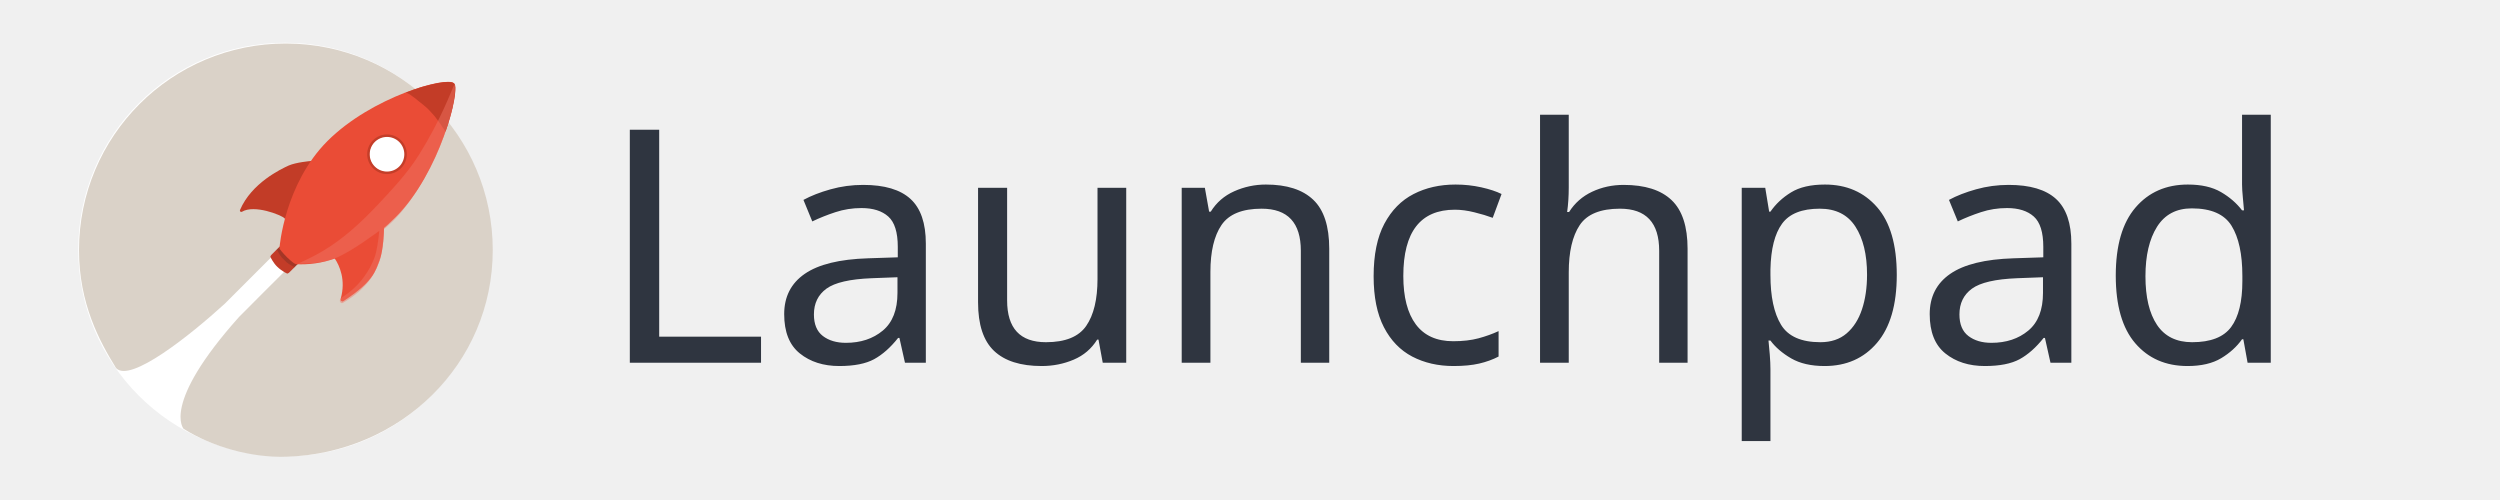
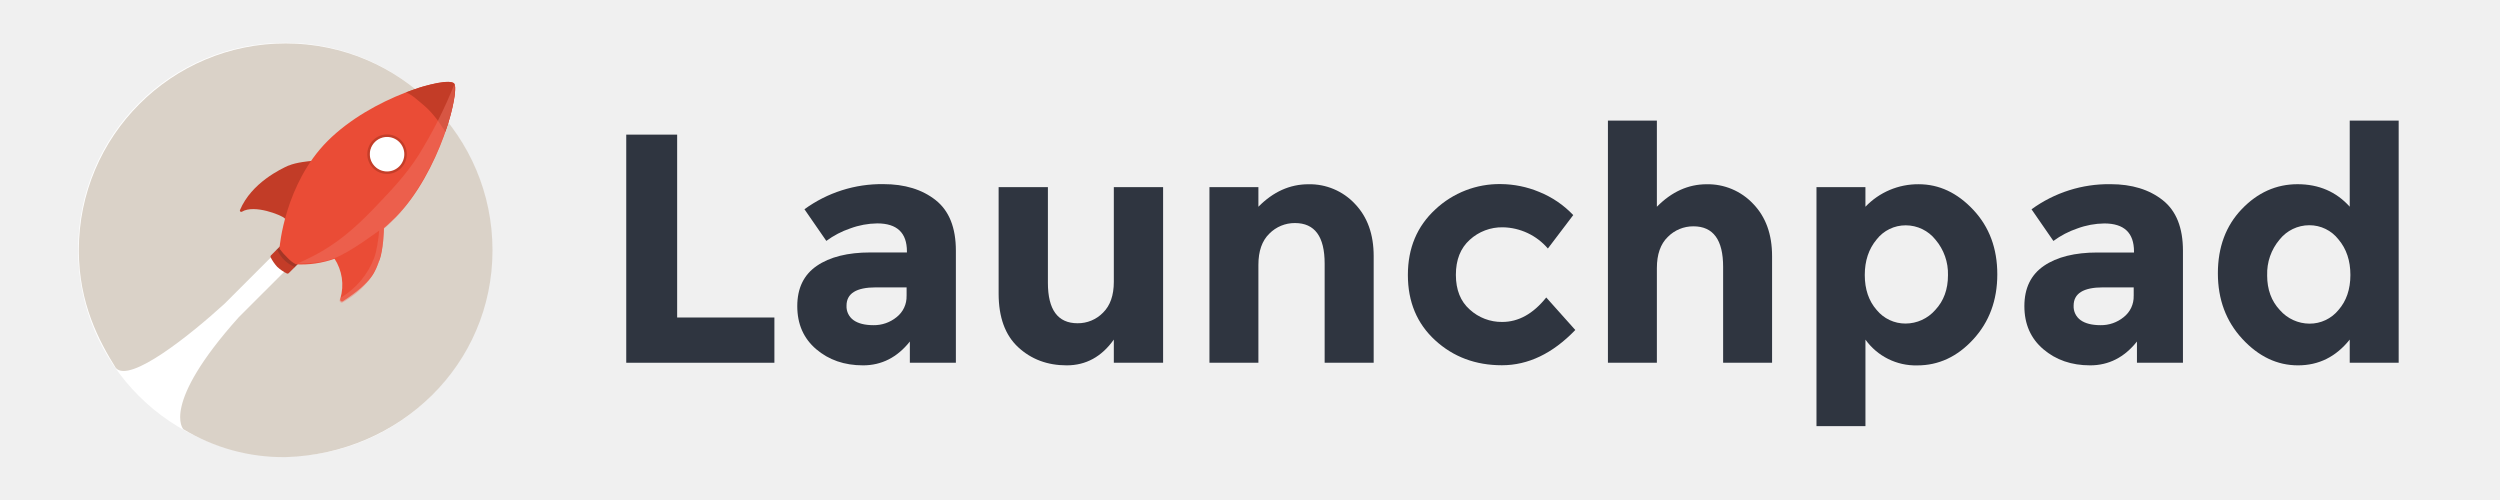
- <svg xmlns="http://www.w3.org/2000/svg" xmlns:xlink="http://www.w3.org/1999/xlink" style="enable-background:new 0 0 1000 200" xml:space="preserve" version="1.1" y="0px" x="0px" viewBox="0 0 1000 200">
-   <style type="text/css">
- 	.st0{fill:#2F3540;}
- 	.st1{fill:#FFFFFF;}
- 	.st2{fill:#DAD2C8;}
- 	.st3{fill:#C33C27;}
- 	.st4{fill:#D64C32;}
- 	.st5{fill:#EA4C36;}
- 	.st6{fill:#C23C27;}
- 	.st7{fill:#F06349;}
- 	.st8{fill:#C33C28;}
- 	.st9{fill:#C43E29;}
- 	.st10{opacity:0.2;}
- 	.st11{clip-path:url(#SVGID_23_);fill:#231F20;}
- 	.st12{opacity:0.45;fill:#EF7565;}
- 	.st13{clip-path:url(#SVGID_24_);fill:#231F20;}
- 	.st14{fill:#F2EDE4;}
- 	.st15{fill:none;stroke:#DAD2C8;stroke-miterlimit:10;}
- 	.st16{opacity:0.3;}
- 	.st17{clip-path:url(#SVGID_49_);}
- 	.st18{filter:url(#Adobe_OpacityMaskFilter);}
- 	.st19{clip-path:url(#SVGID_71_);fill:url(#SVGID_73_);}
- 	.st20{clip-path:url(#SVGID_71_);mask:url(#SVGID_72_);fill:url(#SVGID_74_);}
- 	.st21{fill:#8C8681;}
- 	.st22{fill:none;stroke:#8C8681;stroke-width:10;stroke-miterlimit:10;}
- 	.st23{fill:#A59036;}
- 	.st24{fill:#676A74;}
- 	.st25{clip-path:url(#SVGID_75_);fill:#231F20;}
- 	.st26{fill:#AA994E;}
- 	.st27{clip-path:url(#SVGID_81_);fill:#231F20;}
- 	.st28{clip-path:url(#SVGID_84_);}
- 	.st29{filter:url(#Adobe_OpacityMaskFilter_1_);}
- 	.st30{clip-path:url(#SVGID_86_);fill:url(#SVGID_88_);}
- 	.st31{clip-path:url(#SVGID_86_);mask:url(#SVGID_87_);fill:url(#SVGID_89_);}
- 	.st32{fill:none;stroke:#676A74;stroke-width:10;stroke-miterlimit:10;}
- 	.st33{clip-path:url(#SVGID_90_);fill:#231F20;}
- 	.st34{clip-path:url(#SVGID_91_);fill:#231F20;}
- 	.st35{clip-path:url(#SVGID_94_);}
- 	.st36{filter:url(#Adobe_OpacityMaskFilter_2_);}
- 	.st37{clip-path:url(#SVGID_96_);fill:url(#SVGID_98_);}
- 	.st38{clip-path:url(#SVGID_96_);mask:url(#SVGID_97_);fill:url(#SVGID_99_);}
- 	.st39{clip-path:url(#SVGID_100_);fill:#231F20;}
- 	.st40{clip-path:url(#SVGID_101_);fill:#231F20;}
- 	.st41{clip-path:url(#SVGID_104_);}
- 	.st42{filter:url(#Adobe_OpacityMaskFilter_3_);}
- 	.st43{clip-path:url(#SVGID_106_);fill:url(#SVGID_108_);}
- 	.st44{clip-path:url(#SVGID_106_);mask:url(#SVGID_107_);fill:url(#SVGID_109_);}
- 	.st45{clip-path:url(#SVGID_110_);fill:#231F20;}
- 	.st46{clip-path:url(#SVGID_111_);fill:#231F20;}
- 	.st47{fill:none;stroke:#DAD2C8;stroke-width:3;stroke-miterlimit:10;}
- 	.st48{clip-path:url(#SVGID_114_);}
- 	.st49{filter:url(#Adobe_OpacityMaskFilter_4_);}
- 	.st50{clip-path:url(#SVGID_116_);fill:url(#SVGID_118_);}
- 	.st51{clip-path:url(#SVGID_116_);mask:url(#SVGID_117_);fill:url(#SVGID_119_);}
- 	.st52{fill:none;stroke:#2F3540;stroke-width:15;stroke-miterlimit:10;}
- 	.st53{clip-path:url(#SVGID_120_);fill:#231F20;}
- 	.st54{clip-path:url(#SVGID_121_);fill:#231F20;}
- 	.st55{clip-path:url(#SVGID_124_);}
- 	.st56{filter:url(#Adobe_OpacityMaskFilter_5_);}
- 	.st57{clip-path:url(#SVGID_126_);fill:url(#SVGID_128_);}
- 	.st58{clip-path:url(#SVGID_126_);mask:url(#SVGID_127_);fill:url(#SVGID_129_);}
- 	.st59{clip-path:url(#SVGID_130_);fill:#231F20;}
- 	.st60{clip-path:url(#SVGID_131_);fill:#231F20;}
- 	.st61{clip-path:url(#SVGID_134_);}
- 	.st62{filter:url(#Adobe_OpacityMaskFilter_6_);}
- 	.st63{clip-path:url(#SVGID_136_);fill:url(#SVGID_138_);}
- 	.st64{clip-path:url(#SVGID_136_);mask:url(#SVGID_137_);fill:url(#SVGID_139_);}
- 	.st65{fill:none;stroke:#8C8681;stroke-width:15;stroke-miterlimit:10;}
- 	.st66{clip-path:url(#SVGID_140_);fill:#231F20;}
- 	.st67{clip-path:url(#SVGID_141_);fill:#231F20;}
- 	.st68{clip-path:url(#SVGID_144_);}
- 	.st69{filter:url(#Adobe_OpacityMaskFilter_7_);}
- 	.st70{clip-path:url(#SVGID_146_);fill:url(#SVGID_148_);}
- 	.st71{clip-path:url(#SVGID_146_);mask:url(#SVGID_147_);fill:url(#SVGID_149_);}
- 	.st72{clip-path:url(#SVGID_150_);fill:#231F20;}
- 	.st73{clip-path:url(#SVGID_151_);fill:#231F20;}
- 	.st74{clip-path:url(#SVGID_154_);}
- 	.st75{filter:url(#Adobe_OpacityMaskFilter_8_);}
- 	.st76{clip-path:url(#SVGID_156_);fill:url(#SVGID_158_);}
- 	.st77{clip-path:url(#SVGID_156_);mask:url(#SVGID_157_);fill:url(#SVGID_159_);}
- 	.st78{clip-path:url(#SVGID_160_);fill:#231F20;}
- 	.st79{clip-path:url(#SVGID_161_);fill:#231F20;}
- 	.st80{clip-path:url(#SVGID_164_);}
- 	.st81{filter:url(#Adobe_OpacityMaskFilter_9_);}
- 	.st82{clip-path:url(#SVGID_166_);fill:url(#SVGID_168_);}
- 	.st83{clip-path:url(#SVGID_166_);mask:url(#SVGID_167_);fill:url(#SVGID_169_);}
- 	.st84{fill:none;stroke:#DAD2C8;stroke-width:15;stroke-miterlimit:10;}
- 	.st85{clip-path:url(#SVGID_170_);fill:#231F20;}
- 	.st86{clip-path:url(#SVGID_171_);fill:#231F20;}
- 	.st87{clip-path:url(#SVGID_174_);}
- 	.st88{filter:url(#Adobe_OpacityMaskFilter_10_);}
- 	.st89{clip-path:url(#SVGID_176_);fill:url(#SVGID_178_);}
- 	.st90{clip-path:url(#SVGID_176_);mask:url(#SVGID_177_);fill:url(#SVGID_179_);}
- 	.st91{clip-path:url(#SVGID_180_);fill:#231F20;}
- 	.st92{clip-path:url(#SVGID_181_);fill:#231F20;}
- 	.st93{clip-path:url(#SVGID_184_);}
- 	.st94{filter:url(#Adobe_OpacityMaskFilter_11_);}
- 	.st95{clip-path:url(#SVGID_186_);fill:url(#SVGID_188_);}
- 	.st96{clip-path:url(#SVGID_186_);mask:url(#SVGID_187_);fill:url(#SVGID_189_);}
- 	.st97{clip-path:url(#SVGID_190_);fill:#231F20;}
- 	.st98{clip-path:url(#SVGID_191_);fill:#231F20;}
- 	.st99{clip-path:url(#SVGID_192_);}
- 	.st100{clip-path:url(#SVGID_194_);}
- 	.st101{filter:url(#Adobe_OpacityMaskFilter_12_);}
- 	.st102{clip-path:url(#SVGID_196_);fill:url(#SVGID_198_);}
- 	.st103{clip-path:url(#SVGID_196_);mask:url(#SVGID_197_);fill:url(#SVGID_199_);}
- 	.st104{clip-path:url(#SVGID_200_);fill:#231F20;}
- 	.st105{clip-path:url(#SVGID_201_);fill:#231F20;}
- 	.st106{clip-path:url(#SVGID_202_);fill:#231F20;}
- 	.st107{clip-path:url(#SVGID_203_);fill:#231F20;}
- 	.st108{font-family:'Montserrat-Bold';}
- 	.st109{font-size:130.544px;}
- </style>
-   <g id="Layer_1">
-     <circle cy="99.8" cx="114" r="82.7" class="st1" />
-     <path class="st2" d="m114.3 17.4c-45.7 0-82.7 37-82.7 82.7 0 21.3 8.2 36.4 14.8 47.1 5.6 6.2 29.9-13.3 43.5-25.7l19.8-19.8 5.5 5.5s-19.4 19.3-19.6 19.6c-31.4 35.1-22.1 44.8-22.1 44.8s0 0-0.1-0.1c11.6 7.3 27.1 11.6 41 11.2 45.7-1.3 82.7-37 82.7-82.7s-37.1-82.6-82.8-82.6z" />
-     <path class="st1" d="m160.4 56.1c-3.1-3.1-8.1-3.1-11.2 0s-3.1 8.1 0 11.2 8.1 3.1 11.2 0 3.1-8.1 0-11.2" />
-     <path class="st6" d="m115.5 66.2c3-1.3 8.7-1.8 8.9-1.8s0.4 0.1 0.5 0.3 0.1 0.4-0.1 0.6l-9.6 22.4c-0.1 0.2-0.3 0.3-0.5 0.3s-0.4 0-0.5-0.2c0 0-0.2-0.2-0.4-0.5-1.3-1.3-12.1-5.6-17-2.6-0.2 0.1-0.5 0.1-0.6 0-0.2-0.2-0.3-0.4-0.2-0.7 4.6-10.8 16.4-16.4 19.5-17.8" />
-     <path class="st8" d="m119.2 105.4c0-0.2 0-0.3-0.1-0.4-0.9-0.4-2.3-1.1-3.8-2.6s-2.2-2.9-2.6-3.8c0-0.1-0.2-0.2-0.4-0.1-0.2 0-0.4 0.2-0.6 0.3l-3.2 3.2c-0.3 0.3-0.4 0.6-0.3 0.8 0 0.1 1.2 2.5 2.7 3.9 1.5 1.5 3.8 2.7 3.9 2.7 0.2 0.1 0.5-0.1 0.8-0.3l3.2-3.2c0.2-0.1 0.3-0.3 0.4-0.5" />
-     <g class="st10">
-       <defs>
-         <rect id="SVGID_22_" transform="matrix(.7071 -.7071 .7071 .7071 -39.054 111.31)" height="10" width="3.3" y="97.8" x="113.2" />
-       </defs>
-       <clipPath id="SVGID_23_">
-         <use xlink:href="#SVGID_22_" />
-       </clipPath>
-       <path class="st11" d="m119.3 105.2c0-0.2 0-0.3-0.1-0.4-0.9-0.4-2.3-1.1-3.8-2.6s-2.2-2.9-2.6-3.8c0-0.1-0.2-0.2-0.4-0.1-0.2 0-0.4 0.2-0.6 0.4l-1.8 1.8c0.2-0.2 0.4-0.3 0.6-0.4 0.2 0 0.3 0 0.4 0.1 0.4 0.9 1.1 2.3 2.6 3.8s2.9 2.2 3.8 2.6c0.1 0 0.2 0.2 0.1 0.4 0 0.2-0.2 0.4-0.4 0.6l1.8-1.8c0.3-0.2 0.4-0.4 0.4-0.6" />
+ <svg xmlns="http://www.w3.org/2000/svg" id="Layer_1" data-name="Layer 1" viewBox="0 0 1000 200">
+   <defs>
+     <style>.cls-1{fill:none;}.cls-2{fill:#fff;}.cls-3{fill:#dad2c8;}.cls-4{fill:#c23c27;}.cls-5{fill:#c33c28;}.cls-6{opacity:0.2;}.cls-7{clip-path:url(#clip-path);}.cls-8{fill:#231f20;}.cls-9{fill:#ea4c36;}.cls-10{fill:#c43e29;}.cls-11{fill:#c33c27;}.cls-12{fill:#ef7565;opacity:0.45;}.cls-13{fill:#2f3540;}</style>
+     <clipPath id="clip-path">
+       <rect id="SVGID" class="cls-1" x="113.17" y="97.78" width="3.34" height="10.05" transform="translate(-39.05 111.31) rotate(-45)" />
+     </clipPath>
+   </defs>
+   <circle class="cls-2" cx="113.97" cy="99.84" r="82.71" />
+   <path class="cls-3" d="M114.28,17.36a82.75,82.75,0,0,0-82.75,82.75c0,21.3,8.16,36.44,14.81,47.1,5.62,6.19,29.9-13.33,43.47-25.71,0.4-.36,19.77-19.77,19.77-19.77l5.55,5.55s-19.35,19.29-19.63,19.61C64.05,162,73.35,171.7,73.35,171.7l-0.1-.07a77.1,77.1,0,0,0,41,11.22c45.68-1.29,82.75-37,82.75-82.75A82.75,82.75,0,0,0,114.28,17.36Z" />
+   <path class="cls-2" d="M160.41,56.09a7.9,7.9,0,1,0,0,11.17,7.91,7.91,0,0,0,0-11.17" />
+   <path class="cls-4" d="M115.46,66.24c3-1.34,8.67-1.82,8.91-1.84a0.48,0.48,0,0,1,.48.25,0.59,0.59,0,0,1-.06.58l-9.6,22.43a0.69,0.69,0,0,1-.47.3,0.48,0.48,0,0,1-.46-0.18,5.62,5.62,0,0,0-.44-0.49c-1.25-1.25-12.11-5.61-17-2.63a0.56,0.56,0,0,1-.64,0l0,0A0.53,0.53,0,0,1,96,84c4.6-10.88,16.4-16.44,19.44-17.8" />
+   <path class="cls-5" d="M119.16,105.38a0.26,0.26,0,0,0-.11-0.35,12.69,12.69,0,0,1-6.44-6.44,0.26,0.26,0,0,0-.35-0.11,1.34,1.34,0,0,0-.55.35L108.54,102a0.87,0.87,0,0,0-.34.81,17.36,17.36,0,0,0,2.7,3.94,17.36,17.36,0,0,0,3.94,2.7,0.87,0.87,0,0,0,.81-0.34l3.17-3.17a1.33,1.33,0,0,0,.35-0.55" />
+   <g class="cls-6">
+     <g class="cls-7">
+       <path class="cls-8" d="M119.34,105.2a0.26,0.26,0,0,0-.11-0.35,12.68,12.68,0,0,1-6.44-6.44,0.26,0.26,0,0,0-.35-0.11,1.34,1.34,0,0,0-.55.35l-1.75,1.75a1.33,1.33,0,0,1,.55-0.35,0.26,0.26,0,0,1,.35.11,12.68,12.68,0,0,0,6.44,6.44,0.26,0.26,0,0,1,.11.35,1.32,1.32,0,0,1-.35.55l1.75-1.75a1.33,1.33,0,0,0,.35-0.55" />
    </g>
-     <path class="st5" d="m181.6 33.3c-2.9-2.9-32.9 5.4-50.6 23.1-17.2 17.2-19.2 42.5-19.2 42.7s0 0.3 0.1 0.5 1.2 1.6 3 3.4c2.1 2 3.1 2.6 3.3 2.6 0.2 0.1 0.3 0.1 0.5 0.1 8.6 0.3 22-1.3 39.5-18.8 17.7-17.6 26-50.9 23.4-53.6zm-21.6 33.5c-2.8 2.8-7.4 2.8-10.2 0s-2.8-7.4 0-10.2 7.4-2.8 10.2 0 2.8 7.4 0 10.2z" />
-     <path class="st5" d="m151.8 104.2c1.6-4.2 1.8-12.3 1.8-12.7 0-0.3-0.3-1.6-0.5-1.7-0.3-0.1-1.2-1.9-2.4-1l-16 11.3c-1.7 0.8-1.9 1.6-1.9 1.9s0.1 0.5 0.3 0.7c0 0 0.4 0.2 0.8 0.7 1.9 2.8 4.5 8.6 2.4 16-0.1 0.3-0.1 0.7 0.1 0.9s0.6 0.4 0.9 0.2c12.1-7.9 12.8-12 14.5-16.3" />
-     <path class="st9" d="m159.7 56.8c2.7 2.7 2.7 7.1 0 9.8s-7.1 2.7-9.8 0-2.7-7.1 0-9.8 7.1-2.7 9.8 0m0.7-0.7c-3.1-3.1-8.1-3.1-11.2 0s-3.1 8.1 0 11.2 8.1 3.1 11.2 0 3.1-8.1 0-11.2" />
-     <path class="st3" d="m179.6 32.8c-2.8-0.1-6.1 0.7-9.8 1.7-2.7 0.7-4.8 1.6-7.4 2.5 2.7 1.2 4.7 3.3 7.1 5.1 1.7 1.3 3.2 3.1 4.1 4.1 0 0 0.7 0.8 0.8 1s0.5 0.7 0.6 0.8c0.8 1.2 1.2 1.5 2 2.9 0.2 0.2 1 1.3 1.2 1.8 2.8-8 3.5-12.8 3.7-14.1 0.5-3.4 0.2-4.6 0-4.9s-0.3-0.4-0.4-0.4c-0.6-0.5-1.6-0.5-1.9-0.5z" />
-     <path class="st12" d="m181.8 33.6c-1.3 2.8-5.4 14.2-14.2 28.3-5.1 8.1-11.6 14.7-16.3 19.8-7 7.4-13.7 13.6-22 18.6-5.2 3.1-10.4 5.2-10.1 5.2 3.9-0.1 9 0 14.6-2.1 6.9-2.6 17.9-11.2 17.9-11-0.3 3.1-0.9 8.1-2 10.9-1.6 4.1-5.2 10.9-13.3 15.9l-0.4 0.8c-0.2 0.3 0 0.7 0.2 1 0.2 0.2 0.6 0.4 0.9 0.2 10-5.8 13-12.1 14.6-16.4 1.3-3.5 2-10.2 1.9-13.1 0 0 3-2.6 4.5-4.2 8-8.3 14.7-21.1 17.6-28.2 8-19.6 6.1-25.7 6.1-25.7" />
-     <text transform="translate(239.27 145.1)" class="st0 st108 st109">Launchpad</text>
  </g>
+   <path class="cls-9" d="M181.61,33.33c-2.87-2.87-32.86,5.36-50.56,23.06-17.16,17.17-19.22,42.48-19.23,42.7a0.94,0.94,0,0,0,.1.54,24.64,24.64,0,0,0,3,3.4,12.82,12.82,0,0,0,3.32,2.64,1.21,1.21,0,0,0,.5.09c8.62,0.29,22-1.32,39.46-18.83C175.86,69.26,184.25,36,181.61,33.33ZM160,66.78a7.19,7.19,0,1,1,0-10.17A7.2,7.2,0,0,1,160,66.78Z" />
+   <path class="cls-9" d="M151.75,104.25c1.59-4.18,1.81-12.32,1.81-12.66a3.66,3.66,0,0,0-.53-1.72c-0.26-.15-1.17-1.89-2.41-1l-16,11.3c-1.74.79-1.92,1.58-1.93,1.85a0.81,0.81,0,0,0,.31.69,2,2,0,0,1,.76.69,19.21,19.21,0,0,1,2.39,16,1,1,0,0,0,.09.93l0,0a0.72,0.72,0,0,0,.86.2c12.28-8,13-12.12,14.61-16.37" />
+   <path class="cls-10" d="M159.7,56.8a6.9,6.9,0,1,1-9.75,0,6.9,6.9,0,0,1,9.75,0m0.71-.71a7.9,7.9,0,1,0,0,11.17,7.91,7.91,0,0,0,0-11.17" />
+   <path class="cls-11" d="M179.59,32.75c-2.83-.09-6.07.7-9.79,1.68-2.66.7-4.78,1.6-7.39,2.5,2.74,1.2,4.74,3.26,7.06,5.14a32.3,32.3,0,0,1,4.05,4.14s0.68,0.79.81,1,0.54,0.66.6,0.77c0.8,1.19,1.15,1.54,2,2.92a14.45,14.45,0,0,1,1.19,1.8,76.32,76.32,0,0,0,3.68-14.14c0.5-3.44.18-4.61,0-4.94a1.29,1.29,0,0,0-.4-0.44A4.1,4.1,0,0,0,179.59,32.75Z" />
+   <path class="cls-12" d="M181.79,33.59a180.45,180.45,0,0,1-14.24,28.25C162.43,70,156,76.59,151.22,81.62c-7,7.44-13.65,13.63-22,18.6-5.2,3.11-10.39,5.17-10.08,5.16,3.94-.13,9,0,14.59-2.09,6.86-2.57,17.95-11.23,17.93-11-0.26,3.08-.95,8.13-2,10.88a31.61,31.61,0,0,1-13.34,15.89l-0.41.76a0.91,0.91,0,0,0,.21,1l0,0a0.74,0.74,0,0,0,.86.19c10-5.81,13-12.12,14.61-16.37a43.2,43.2,0,0,0,1.91-13.07s3-2.63,4.52-4.24c8-8.26,14.67-21.06,17.58-28.16,8-19.51,6.12-25.59,6.12-25.59" />
+   <path class="cls-13" d="M250.5,145.1V53.85h20.36V127h38.9V145.1H250.5Z" />
+   <path class="cls-13" d="M382.35,145.1H363.94v-8.49q-7.57,9.53-18.73,9.53t-18.73-6.46q-7.57-6.46-7.57-17.23t7.83-16.12q7.83-5.35,21.41-5.35h14.62v-0.39q0-11.23-11.88-11.23a32.13,32.13,0,0,0-10.77,2,35,35,0,0,0-9.59,5l-8.75-12.66a52.38,52.38,0,0,1,31.59-10.05q12.79,0,20.89,6.4t8.09,20.23V145.1Zm-19.71-26.76v-3.39H350.36q-11.75,0-11.75,7.31a6.72,6.72,0,0,0,2.81,5.81q2.81,2,8,2a14.27,14.27,0,0,0,9.2-3.2A10.41,10.41,0,0,0,362.63,118.34Z" />
+   <path class="cls-13" d="M445.53,112.72V74.86h19.71V145.1H445.53v-9.27q-7.31,10.31-18.86,10.31t-19.39-7.25q-7.83-7.25-7.83-21.47V74.86h19.71v38.25q0,16.19,11.88,16.19a14,14,0,0,0,10.18-4.24Q445.53,120.82,445.53,112.72Z" />
+   <path class="cls-13" d="M503.36,105.93V145.1H483.78V74.86h19.58V82.7q8.88-9,20-9a24.73,24.73,0,0,1,18.6,7.83q7.51,7.83,7.51,20.89V145.1H529.86V105.41q0-16.19-11.88-16.19a14.25,14.25,0,0,0-10.25,4.24Q503.36,97.71,503.36,105.93Z" />
+   <path class="cls-13" d="M600.88,128.78q9.79,0,17.62-9.79L630.12,132q-13.58,14.1-29.37,14.1t-26.7-10q-10.9-10-10.9-26.11t11-26.24a37.42,37.42,0,0,1,26.17-10.12,40.81,40.81,0,0,1,15.34,3.13,38.8,38.8,0,0,1,13.64,9.27L619.15,99.41a24.26,24.26,0,0,0-18-8.49,19.07,19.07,0,0,0-13.25,5q-5.55,5-5.55,14t5.55,13.9A18.86,18.86,0,0,0,600.88,128.78Z" />
+   <path class="cls-13" d="M662.75,107.24V145.1H643.17V48.23h19.58V82.7q8.88-9,19.91-9a24.87,24.87,0,0,1,18.6,7.83q7.57,7.83,7.57,20.89V145.1H689.25V106.72q0-16.19-11.88-16.19a14.25,14.25,0,0,0-10.25,4.24Q662.75,99,662.75,107.24Z" />
+   <path class="cls-13" d="M767.45,73.69q12.27,0,21.87,10.25t9.6,25.78q0,15.54-9.6,26t-22.45,10.44a24.73,24.73,0,0,1-20.69-10.31v34.59H726.59V74.86h19.58V82.7A29.1,29.1,0,0,1,767.45,73.69ZM745.91,110q0,8.55,4.76,14a14.84,14.84,0,0,0,11.55,5.42A15.82,15.82,0,0,0,774.1,124q5.09-5.42,5.09-13.9a21,21,0,0,0-5-14.23,15.2,15.2,0,0,0-11.88-5.74,14.7,14.7,0,0,0-11.68,5.68Q745.91,101.5,745.91,110Z" />
+   <path class="cls-13" d="M873.19,145.1H854.78v-8.49q-7.57,9.53-18.73,9.53t-18.73-6.46q-7.57-6.46-7.57-17.23t7.83-16.12Q825.41,101,839,101H853.6v-0.39q0-11.23-11.88-11.23a32.13,32.13,0,0,0-10.77,2,35,35,0,0,0-9.59,5l-8.75-12.66a52.38,52.38,0,0,1,31.59-10.05q12.79,0,20.89,6.4t8.09,20.23V145.1Zm-19.71-26.76v-3.39H841.2q-11.75,0-11.75,7.31a6.72,6.72,0,0,0,2.81,5.81q2.81,2,8,2a14.27,14.27,0,0,0,9.2-3.2A10.41,10.41,0,0,0,853.47,118.34Z" />
+   <path class="cls-13" d="M919.2,146.14q-12.47,0-22.26-10.57t-9.79-26.24q0-15.67,9.53-25.65t22.32-10q12.79,0,20.89,9V48.23h19.58V145.1H939.89v-9.27Q931.67,146.14,919.2,146.14Zm-12.34-36q0,8.49,5.09,13.9a15.82,15.82,0,0,0,11.88,5.42A14.84,14.84,0,0,0,935.39,124q4.76-5.42,4.77-14t-4.77-14.23a14.7,14.7,0,0,0-11.68-5.68,15.19,15.19,0,0,0-11.88,5.74A21,21,0,0,0,906.87,110.11Z" />
</svg>
